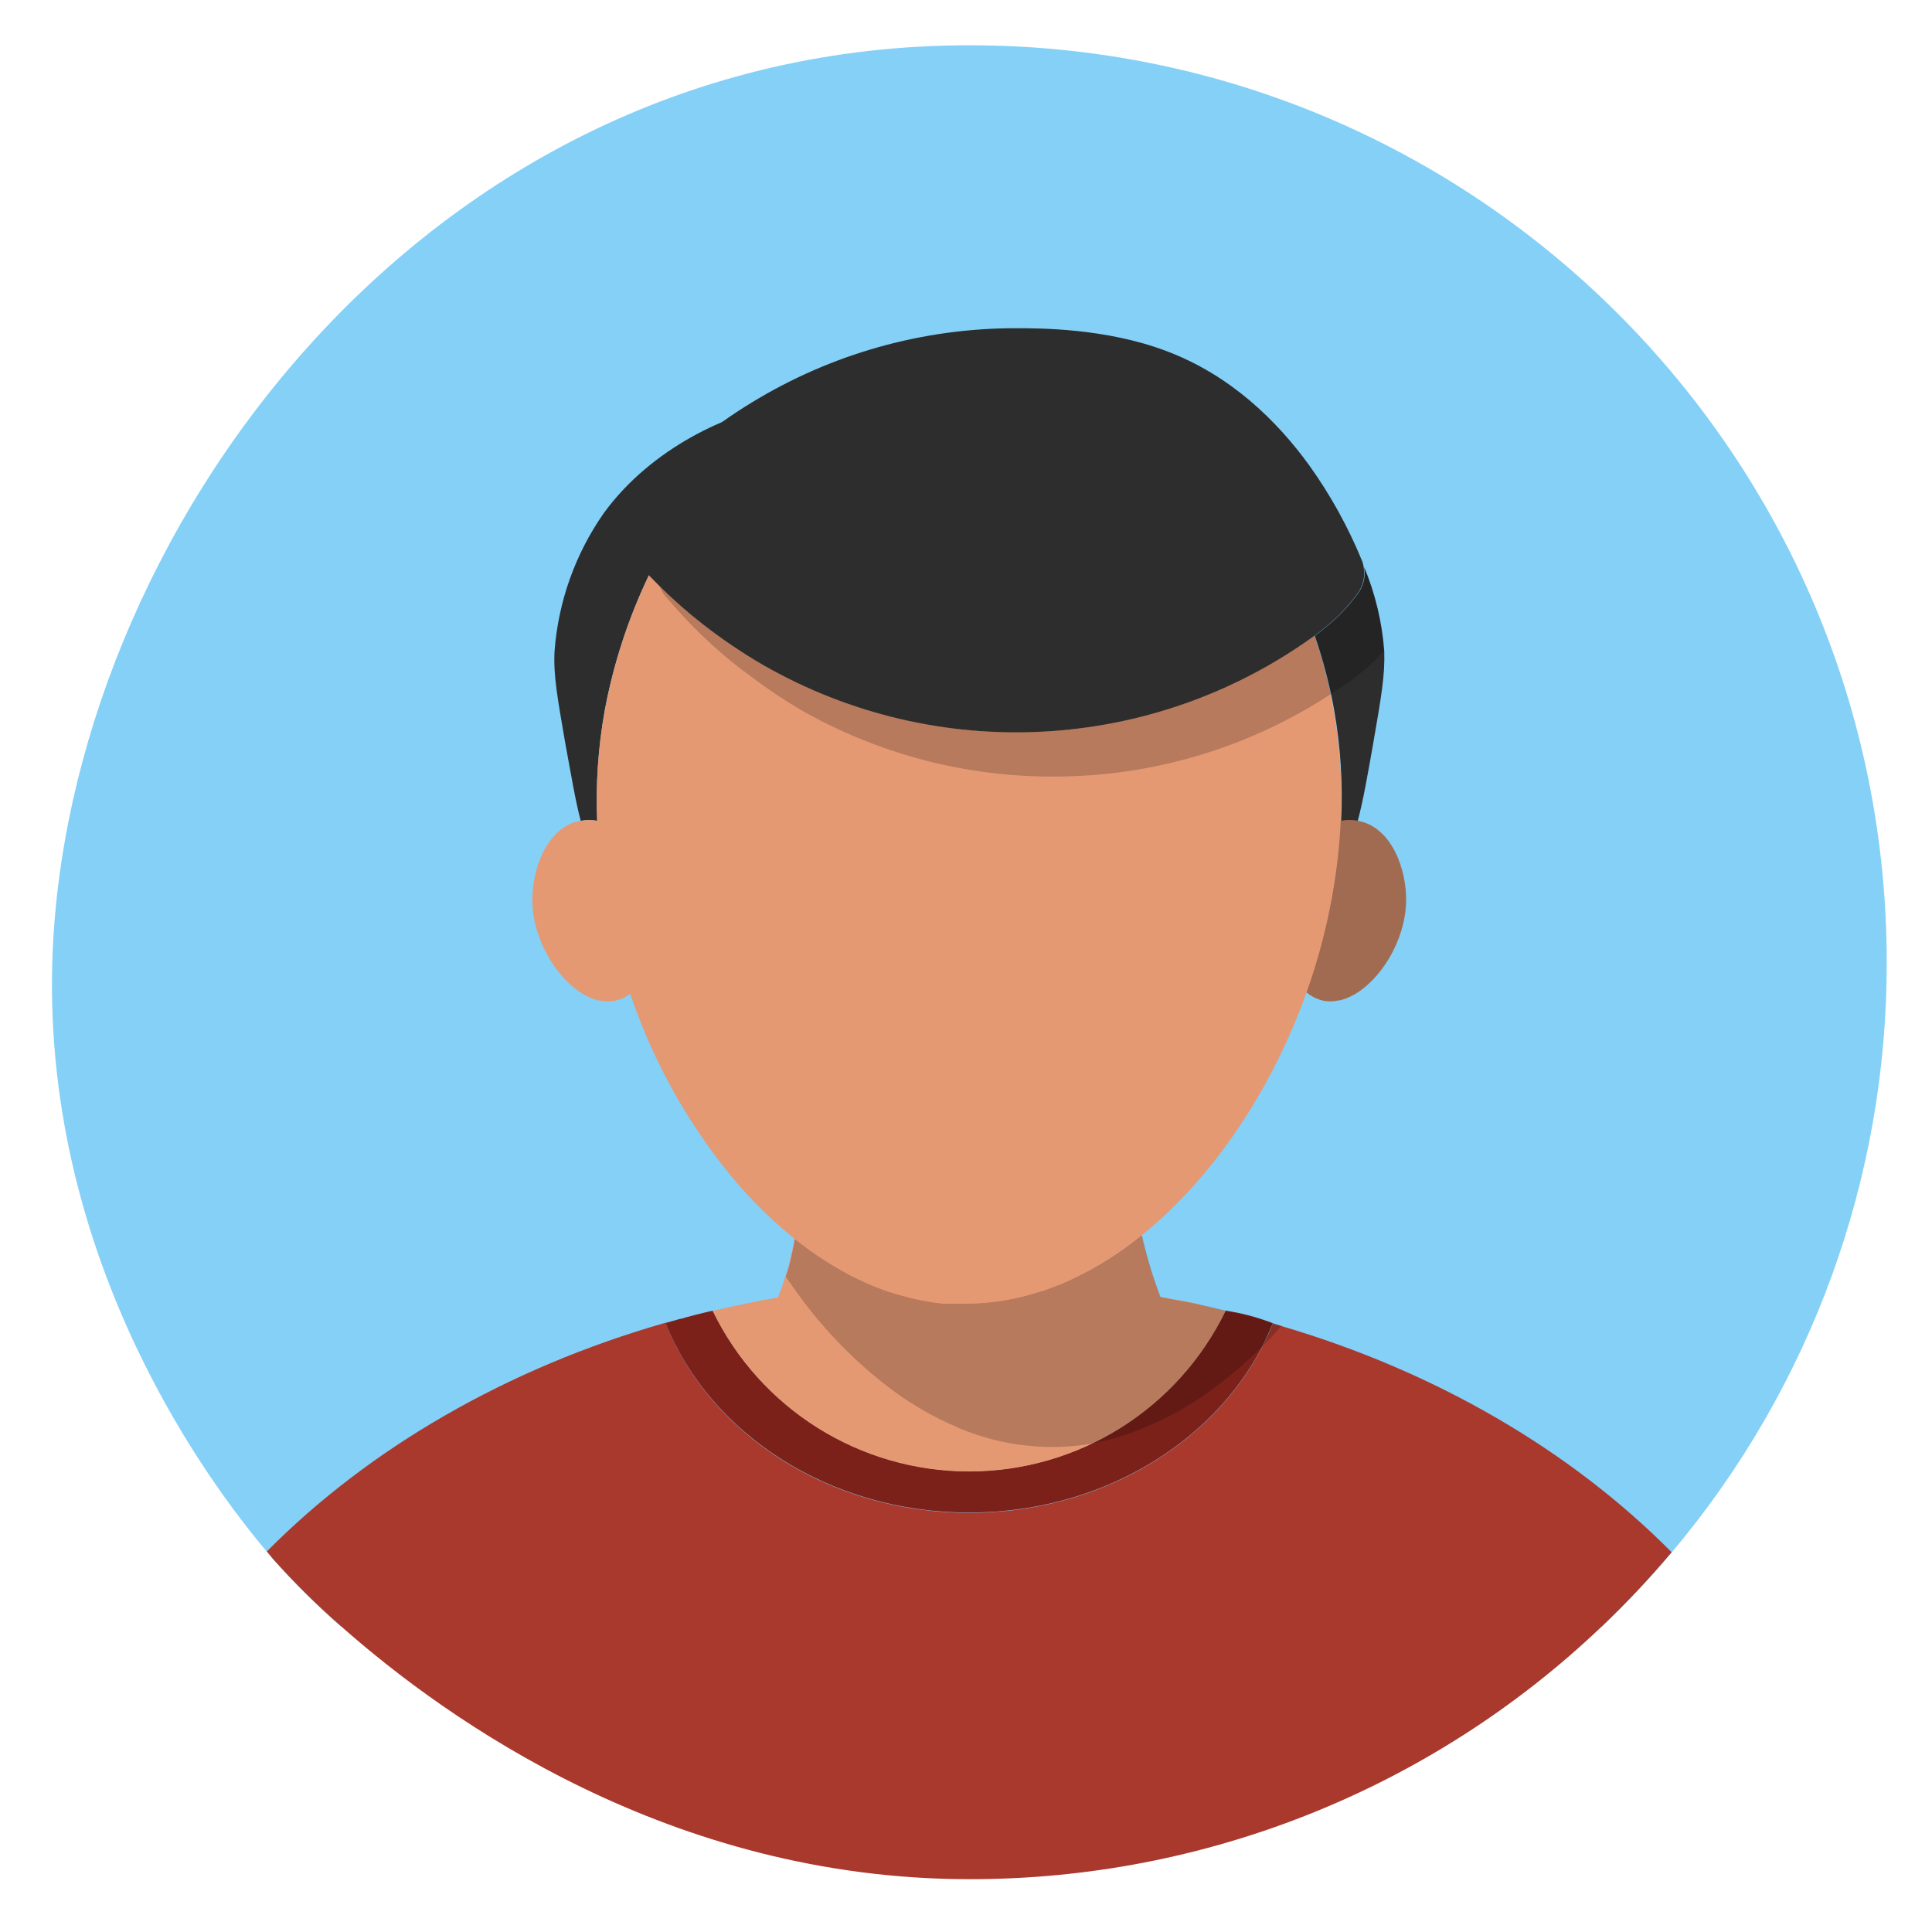
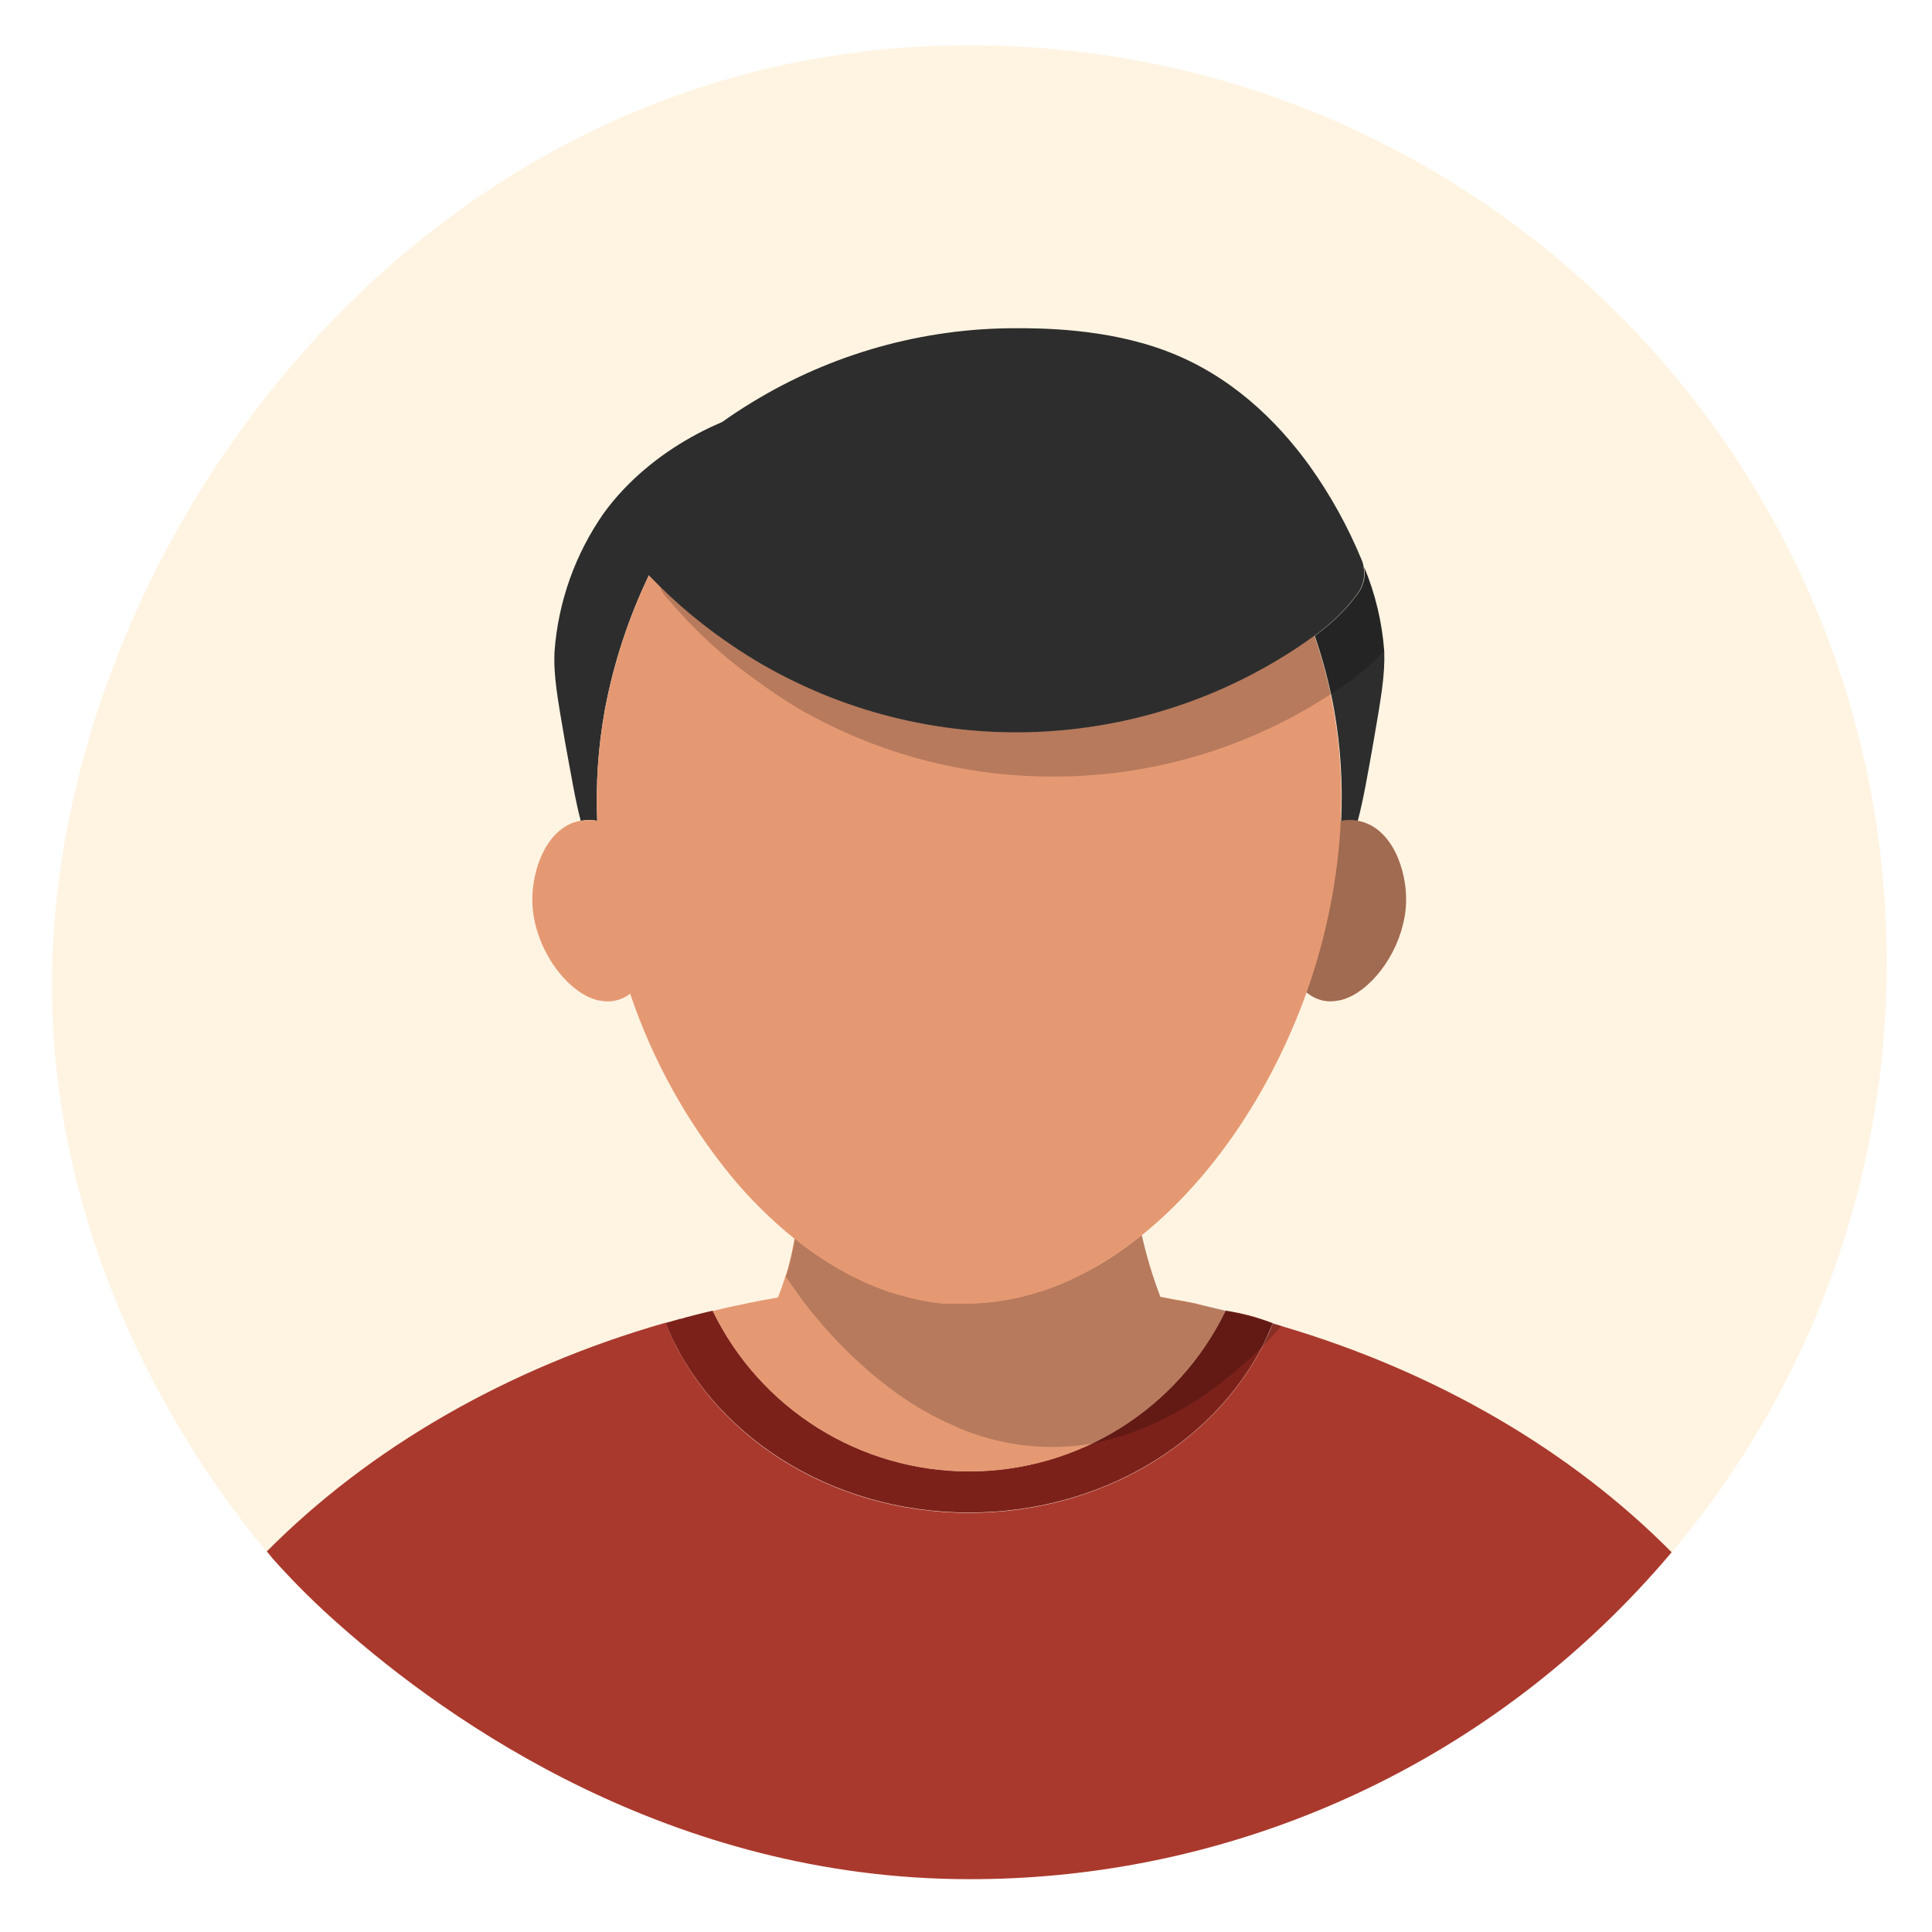
<svg xmlns="http://www.w3.org/2000/svg" width="800px" height="800px" viewBox="0 0 256 256" data-name="Layer 1" id="Layer_1">
  <defs>
-     <style>.cls-1{fill:#84d0f7;}.cls-2{fill:#aa392d;}.cls-3{fill:#7c211a;}.cls-4{fill:#e59973;}.cls-5{fill:#2d2d2d;}.cls-6{opacity:0.2;}.cls-7{opacity:0.3;}</style>
+     <style>.cls-1{fill:#fff4e2;}.cls-2{fill:#aa392d;}.cls-3{fill:#7c211a;}.cls-4{fill:#e59973;}.cls-5{fill:#2d2d2d;}.cls-6{opacity:0.2;}.cls-7{opacity:0.3;}</style>
  </defs>
  <g data-name="Male 1" id="Male_1">
    <path class="cls-1" d="M250,127.52a121,121,0,0,1-28.46,78.15,125,125,0,0,1-9.26,9.85H45.18a101.45,101.45,0,0,1-9-8.91l-.82-1c-7-8.31-29.6-37.79-28.43-78.12C8.54,71.65,55.51,6,128.44,6A121.52,121.52,0,0,1,250,127.52Z" id="Wallpaper" />
    <path class="cls-2" d="M221.5,205.68a122.89,122.89,0,0,1-9.26,9.84A121.16,121.16,0,0,1,128.43,249c-39.52,0-69.1-21-83.25-33.52a102.17,102.17,0,0,1-9-8.91l-.82-1c13.55-13.67,31.8-24.28,52.82-30.3C94,190,109.86,200.46,128.41,200.46c17.24,0,32.1-9,38.85-22,.51-1,1-2,1.39-3.08l1.15.33C190.34,181.76,208.19,192.24,221.5,205.68Z" id="Sweater" />
    <path class="cls-3" d="M168.65,175.34c-.42,1-.88,2.06-1.39,3.08-6.75,13-21.61,22-38.85,22-18.55,0-34.37-10.48-40.23-25.12l1.33-.37.62-.18c.22,0,.47-.11.71-.18l.22-.06s1.75-.47,3.38-.84a37.76,37.76,0,0,0,67.95,0A27.41,27.41,0,0,1,168.65,175.34Z" id="Neckband" />
    <path class="cls-4" d="M162.39,173.71a37.77,37.77,0,0,1-67.95,0c1.35-.33,2.7-.64,4.07-.91.33-.07.69-.13,1-.22.18,0,.35-.07.51-.09s.57-.11.86-.18l1.19-.2.91-.17h.09c.35-.86.68-1.79,1-2.81.11-.33.22-.71.34-1.06.39-1.46.68-2.83.88-4a41.79,41.79,0,0,0,6.88,4.58c.17.09.35.18.53.29s.42.2.64.31.49.22.73.35.31.13.44.2l.38.18.46.19.44.18c.07,0,.14.07.2.09l.53.2c.2.09.45.18.67.26h.06c.22.09.44.18.71.27l.16,0c.17.07.35.11.5.18s.51.16.78.22c.11,0,.22.07.35.09l.71.2a37.61,37.61,0,0,0,4.51.8l.46,0,.34,0c.19,0,.42,0,.62,0l.55,0c.22,0,.42,0,.64,0h.55a30.32,30.32,0,0,0,9.69-1.61.06.06,0,0,0,.06,0,1.27,1.27,0,0,0,.36-.11c.79-.26,1.5-.55,2.12-.79l.84-.36.22-.09a38.2,38.2,0,0,0,9.84-6.1c.31,1.37.69,2.83,1.15,4.36.42,1.37.86,2.65,1.33,3.87.35.06.73.11,1.08.2s.73.13,1.08.2l1.09.19.79.16.56.11C159.7,173.09,161,173.38,162.39,173.71Z" id="Neck" />
    <path class="cls-5" d="M103,53.81A65,65,0,0,0,86,76.19a72.1,72.1,0,0,0-5.86,17.87,67,67,0,0,0-1,14.7,5.75,5.75,0,0,0-2.19,0c-.67-2.48-1.26-6-2.08-10.46-1-5.84-1.55-8.76-1.39-12A36.69,36.69,0,0,1,80,68C86.35,59.25,96.88,54.63,103,53.81Z" id="Hairs" />
    <path class="cls-5" d="M182,98.26c-.79,4.51-1.41,8-2.08,10.46-.7,2.7-1.48,4.27-2.58,4.8h0c.17-1.6.31-3.17.37-4.76a66.26,66.26,0,0,0-.93-14.7,65.25,65.25,0,0,0-2.56-9.82c.15-.11.26-.2.4-.29l.44-.33a1.15,1.15,0,0,0,.24-.2,24.22,24.22,0,0,0,4.62-4.75,4.5,4.5,0,0,0,.84-3.54,35.91,35.91,0,0,1,2.66,11.14v0C183.53,89.53,183,92.44,182,98.26Z" data-name="Hairs" id="Hairs-2" />
    <path class="cls-6" d="M169.8,175.67c-.82,1-1.68,1.86-2.54,2.75a59.92,59.92,0,0,1-6.28,5.44,43.29,43.29,0,0,1-9.47,5.37,35.43,35.43,0,0,1-6.56,2,29.39,29.39,0,0,1-6,.5,31.93,31.93,0,0,1-11.59-2.38,6.22,6.22,0,0,1-.64-.29,41.24,41.24,0,0,1-8.27-4.71,59.14,59.14,0,0,1-12.65-12.8c-.57-.78-1.12-1.57-1.68-2.37.11-.33.22-.71.34-1.06.39-1.46.68-2.83.88-4,.57.47,1.19.93,1.79,1.37a45.47,45.47,0,0,0,5.09,3.21c.17.09.35.18.53.29s.42.2.64.31.49.22.73.35.31.13.44.2l.38.18.46.19.44.18c.07,0,.14.07.2.09l.53.2.67.26h.06l.71.27.16,0c.17.07.35.11.5.18s.51.16.78.22c.11,0,.22.07.35.09l.71.2a31.08,31.08,0,0,0,4.51.8l.46,0,.34,0c.19,0,.42,0,.62,0l.55,0c.22,0,.42,0,.64,0h.55a31.64,31.64,0,0,0,9.69-1.61.06.06,0,0,0,.06,0,1.27,1.27,0,0,0,.36-.11c.66-.22,1.3-.46,1.94-.73l.2-.06.82-.36.22-.09a45,45,0,0,0,8.23-4.86c.55-.4,1.08-.82,1.61-1.24.31,1.37.69,2.83,1.15,4.36.42,1.37.86,2.65,1.33,3.87.35.06.73.11,1.08.2s.73.13,1.08.2l1.09.19.79.16.56.11c1.35.29,2.69.58,4,.91,2.1.48,4.21,1,6.26,1.63Z" id="NeckShadow" />
    <path class="cls-4" d="M186.31,119.59c-.16,5.18-3.46,10.42-7.16,12.35a7.55,7.55,0,0,1-1.57.6l-.11,0a5.08,5.08,0,0,1-2.05.07,5.15,5.15,0,0,1-2-.88l-.28-.21a7.26,7.26,0,0,1-1.12-1.1c-2.66-3.22-3.75-9.25-2-14.06a14.58,14.58,0,0,1,3.22-5,8.91,8.91,0,0,1,4.41-2.58,5.69,5.69,0,0,1,2.36,0C184.42,109.63,186.45,115.27,186.31,119.59Z" id="RightEar" />
    <path class="cls-7" d="M186.31,119.59c-.16,5.18-3.46,10.42-7.16,12.35a7.55,7.55,0,0,1-1.57.6l-.11,0a5.08,5.08,0,0,1-2.05.07,5.15,5.15,0,0,1-2-.88l-.28-.21a7.26,7.26,0,0,1-1.12-1.1c-2.66-3.22-3.75-9.25-2-14.06a14.58,14.58,0,0,1,3.22-5,8.91,8.91,0,0,1,4.41-2.58,5.69,5.69,0,0,1,2.36,0C184.42,109.63,186.45,115.27,186.31,119.59Z" id="RightEarShadow" />
    <path class="cls-4" d="M84.78,130.43a7.13,7.13,0,0,1-1.24,1.22s-.11.07-.15.11a5,5,0,0,1-2,.86,5,5,0,0,1-2-.06.19.19,0,0,1-.13,0,7.57,7.57,0,0,1-1.55-.59c-3.72-1.93-7-7.17-7.17-12.34-.13-4.34,1.88-10,6.28-10.86a.44.44,0,0,1,.16,0,5.75,5.75,0,0,1,2.19,0,8.67,8.67,0,0,1,4.42,2.59,8.5,8.5,0,0,1,.71.8,14.59,14.59,0,0,1,2.52,4.22C88.54,121.19,87.46,127.23,84.78,130.43Z" id="LeftEar" />
    <path class="cls-4" d="M177.65,108.76c-.06,1.59-.2,3.16-.37,4.76a80.36,80.36,0,0,1-4.16,18c-4.65,13-12.45,24.61-21.85,32.17-.53.42-1.06.84-1.61,1.24a45,45,0,0,1-8.23,4.86l-.22.09-.82.36-.2.06c-.64.27-1.28.51-1.94.73a1.27,1.27,0,0,1-.36.11.06.06,0,0,1-.06,0,31.64,31.64,0,0,1-9.69,1.61h-.55c-.22,0-.42,0-.64,0l-.55,0c-.2,0-.43,0-.62,0l-.34,0-.46,0a31.08,31.08,0,0,1-4.51-.8l-.71-.2c-.13,0-.24-.07-.35-.09-.27-.06-.51-.15-.78-.22s-.33-.11-.5-.18l-.16,0-.71-.27h-.06l-.67-.26-.53-.2c-.06,0-.13-.07-.2-.09l-.44-.18-.46-.19-.38-.18c-.13-.07-.29-.13-.44-.2s-.51-.24-.73-.35-.44-.23-.64-.31-.36-.2-.53-.29a45.47,45.47,0,0,1-5.09-3.21c-.6-.44-1.22-.9-1.79-1.37a58.62,58.62,0,0,1-8.56-8.49,77,77,0,0,1-13.2-23.88c-.15-.35-.26-.73-.4-1.11a80.39,80.39,0,0,1-3.69-17c0-.37-.09-.77-.11-1.14-.09-1-.18-2-.22-3.08,0-.18,0-.33,0-.51a67,67,0,0,1,1-14.7A72.1,72.1,0,0,1,86,76.19a65,65,0,0,1,17-22.38l.93-.75a39.59,39.59,0,0,1,24.36-8.84c9.71,0,18.34,3.69,25.54,9.57A58.21,58.21,0,0,1,164,64.65a73.12,73.12,0,0,1,8.6,15.43c.57,1.37,1.08,2.77,1.55,4.16a65.25,65.25,0,0,1,2.56,9.82A66.26,66.26,0,0,1,177.65,108.76Z" id="Head" />
    <path class="cls-6" d="M183.36,86.27v0a23.78,23.78,0,0,1-3.19,3c-.09.09-.51.4-1.06.82-.91.64-1.83,1.28-2.79,1.9A67,67,0,0,1,139.6,102.9,67.14,67.14,0,0,1,106,94,68.89,68.89,0,0,1,100,90c-.66-.48-1.31-1-2-1.48a64.15,64.15,0,0,1-4.93-4.27c-.73-.71-1.46-1.44-2.17-2.19-.92-1-1.83-2-2.69-3a4.43,4.43,0,0,1-.82-1.44,64.26,64.26,0,0,0,5.68,5v0a69.91,69.91,0,0,0,8,5.42,67.18,67.18,0,0,0,73.08-3.85c.15-.11.26-.2.4-.29l.44-.33a1.15,1.15,0,0,0,.24-.2,24.22,24.22,0,0,0,4.62-4.75,4.5,4.5,0,0,0,.84-3.54A35.91,35.91,0,0,1,183.36,86.27Z" id="HairsShadow" />
    <path class="cls-5" d="M179.86,78.67a24.22,24.22,0,0,1-4.62,4.75,1.15,1.15,0,0,1-.24.2l-.44.33c-.14.09-.25.18-.4.29a67.4,67.4,0,0,1-73.08,3.85,69.91,69.91,0,0,1-8-5.42v0a64.26,64.26,0,0,1-5.68-5c-.49-.49-1-1-1.44-1.46-.93-1-1.81-1.94-2.67-3a4.59,4.59,0,0,1,0-5.89A67.46,67.46,0,0,1,95.7,55.91q1.89-1.35,3.92-2.58a66.91,66.91,0,0,1,35-9.84c3.17,0,11.9,0,19.86,3,8.54,3.19,14.71,9.25,19,15.17a62.24,62.24,0,0,1,6.95,12.54,3.53,3.53,0,0,1,.26.95A4.5,4.5,0,0,1,179.86,78.67Z" data-name="Hairs" id="Hairs-3" />
  </g>
</svg>
